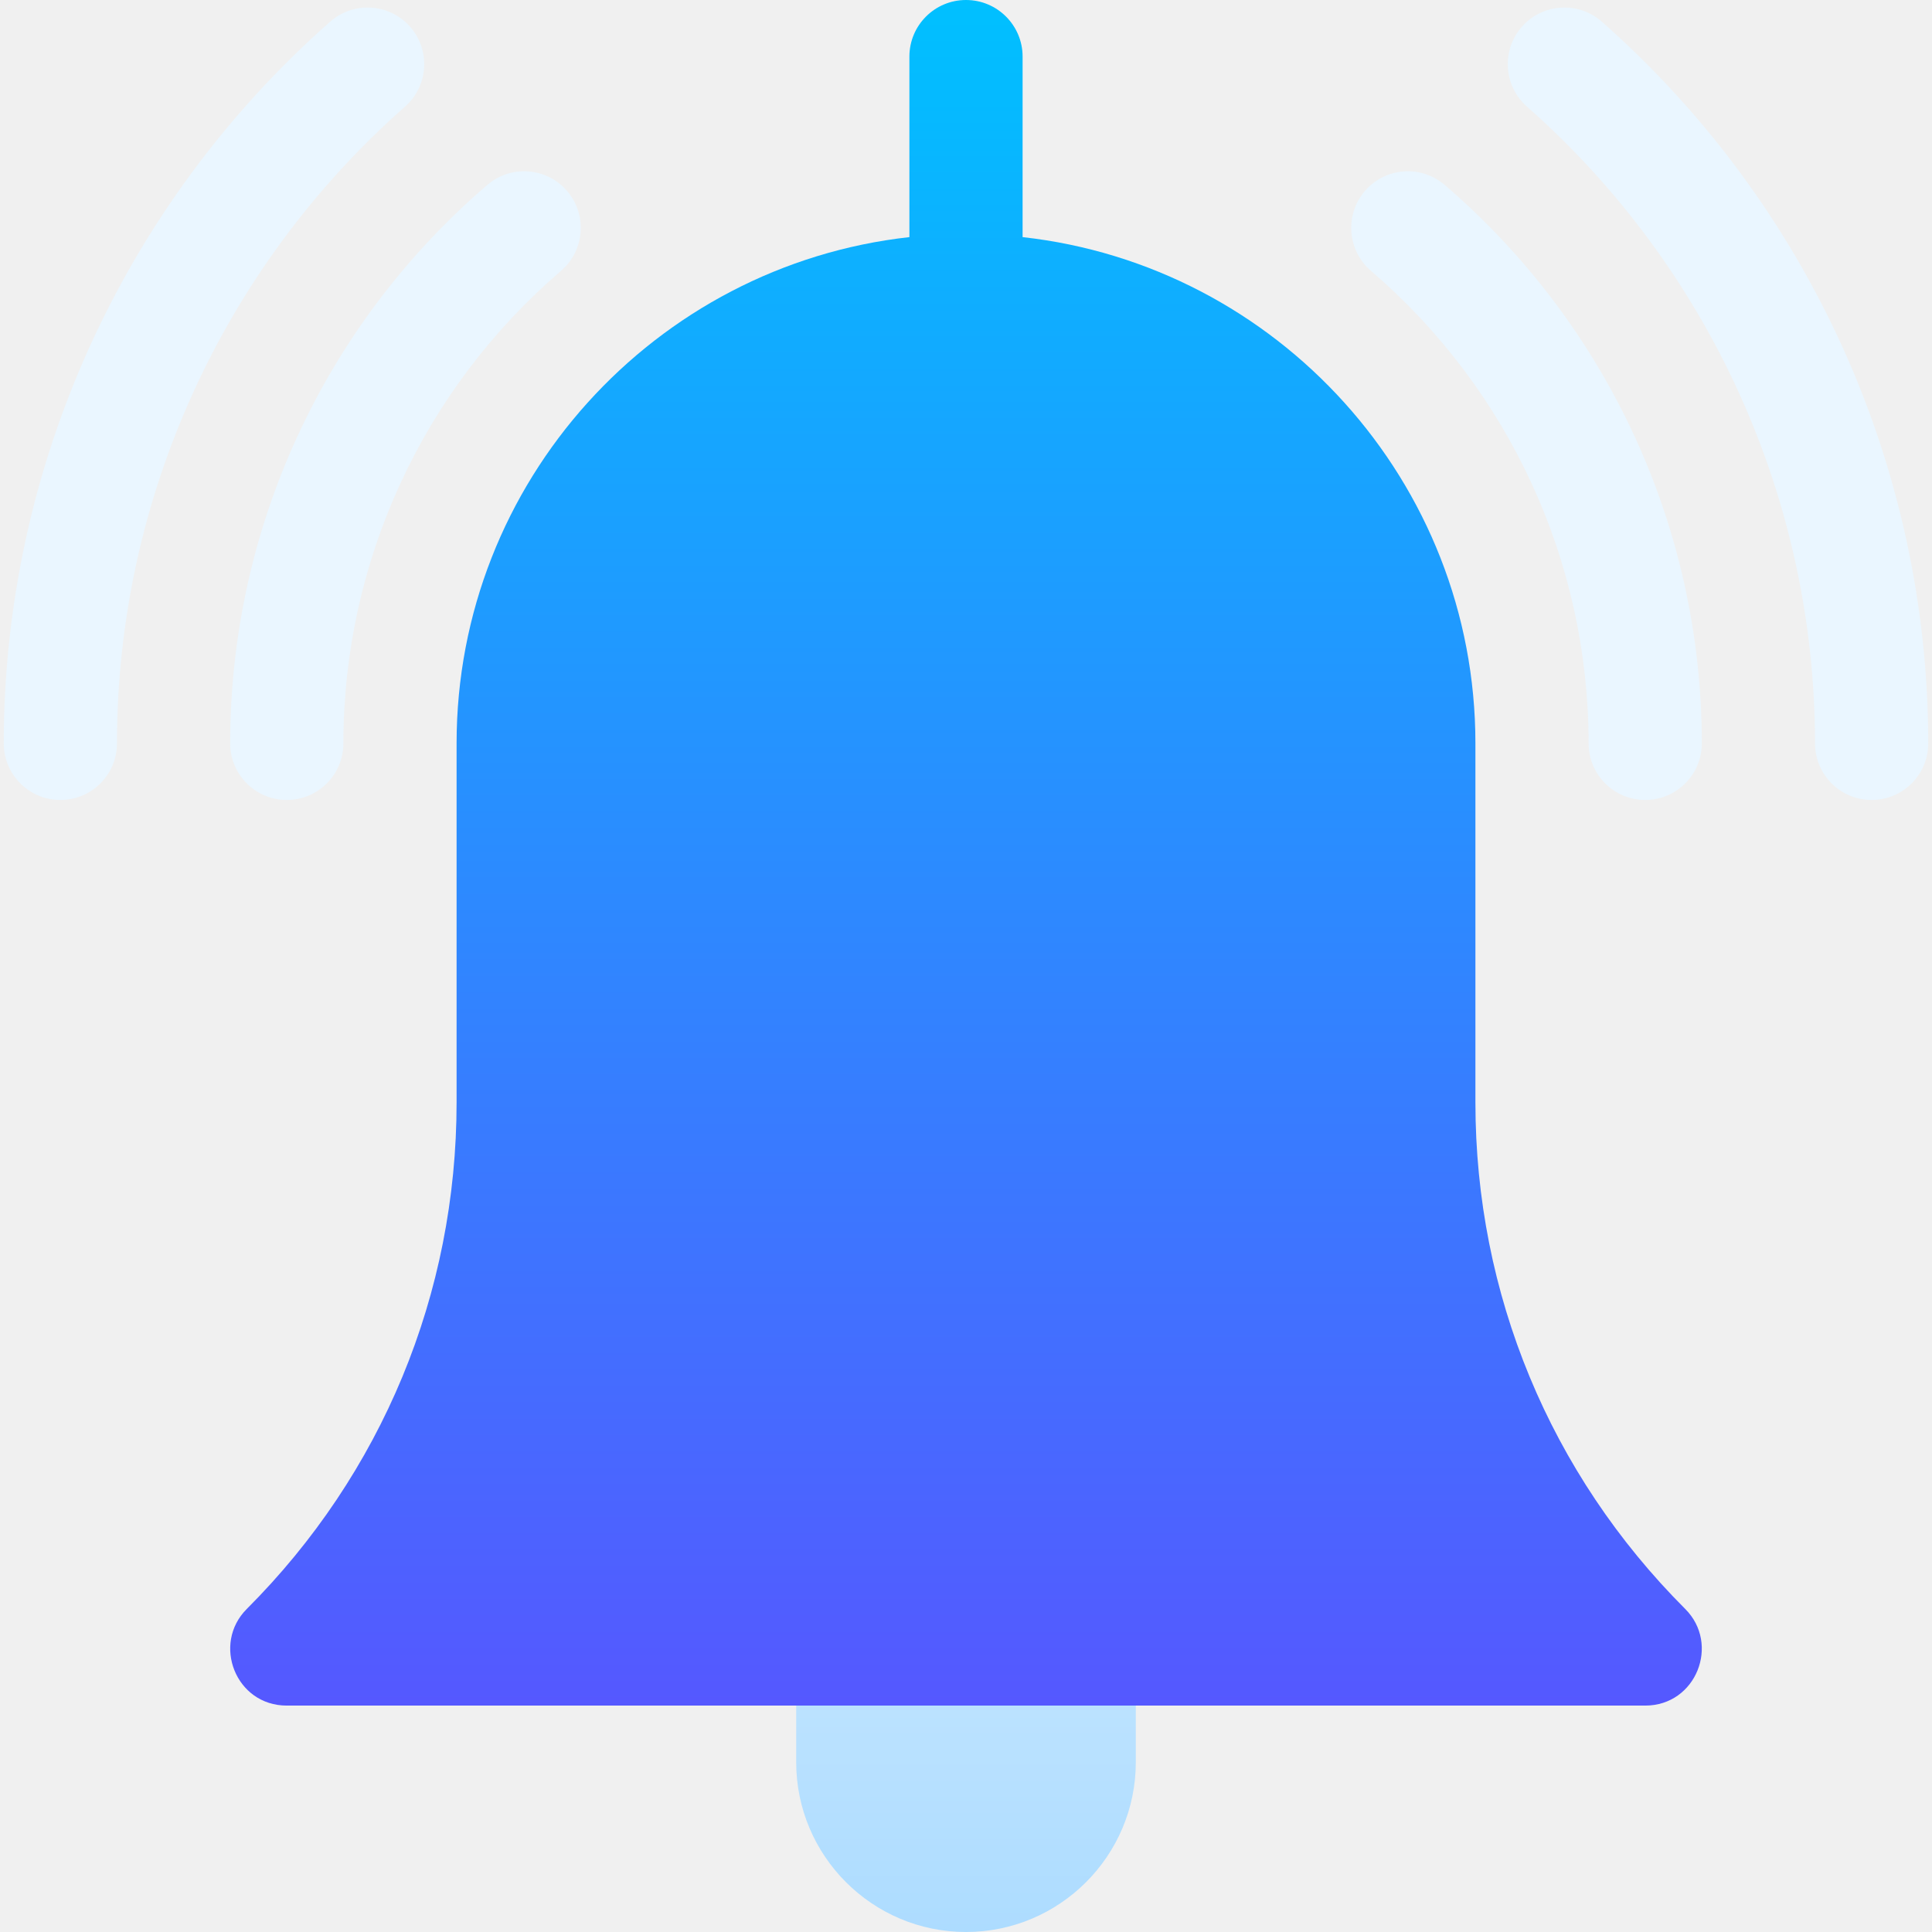
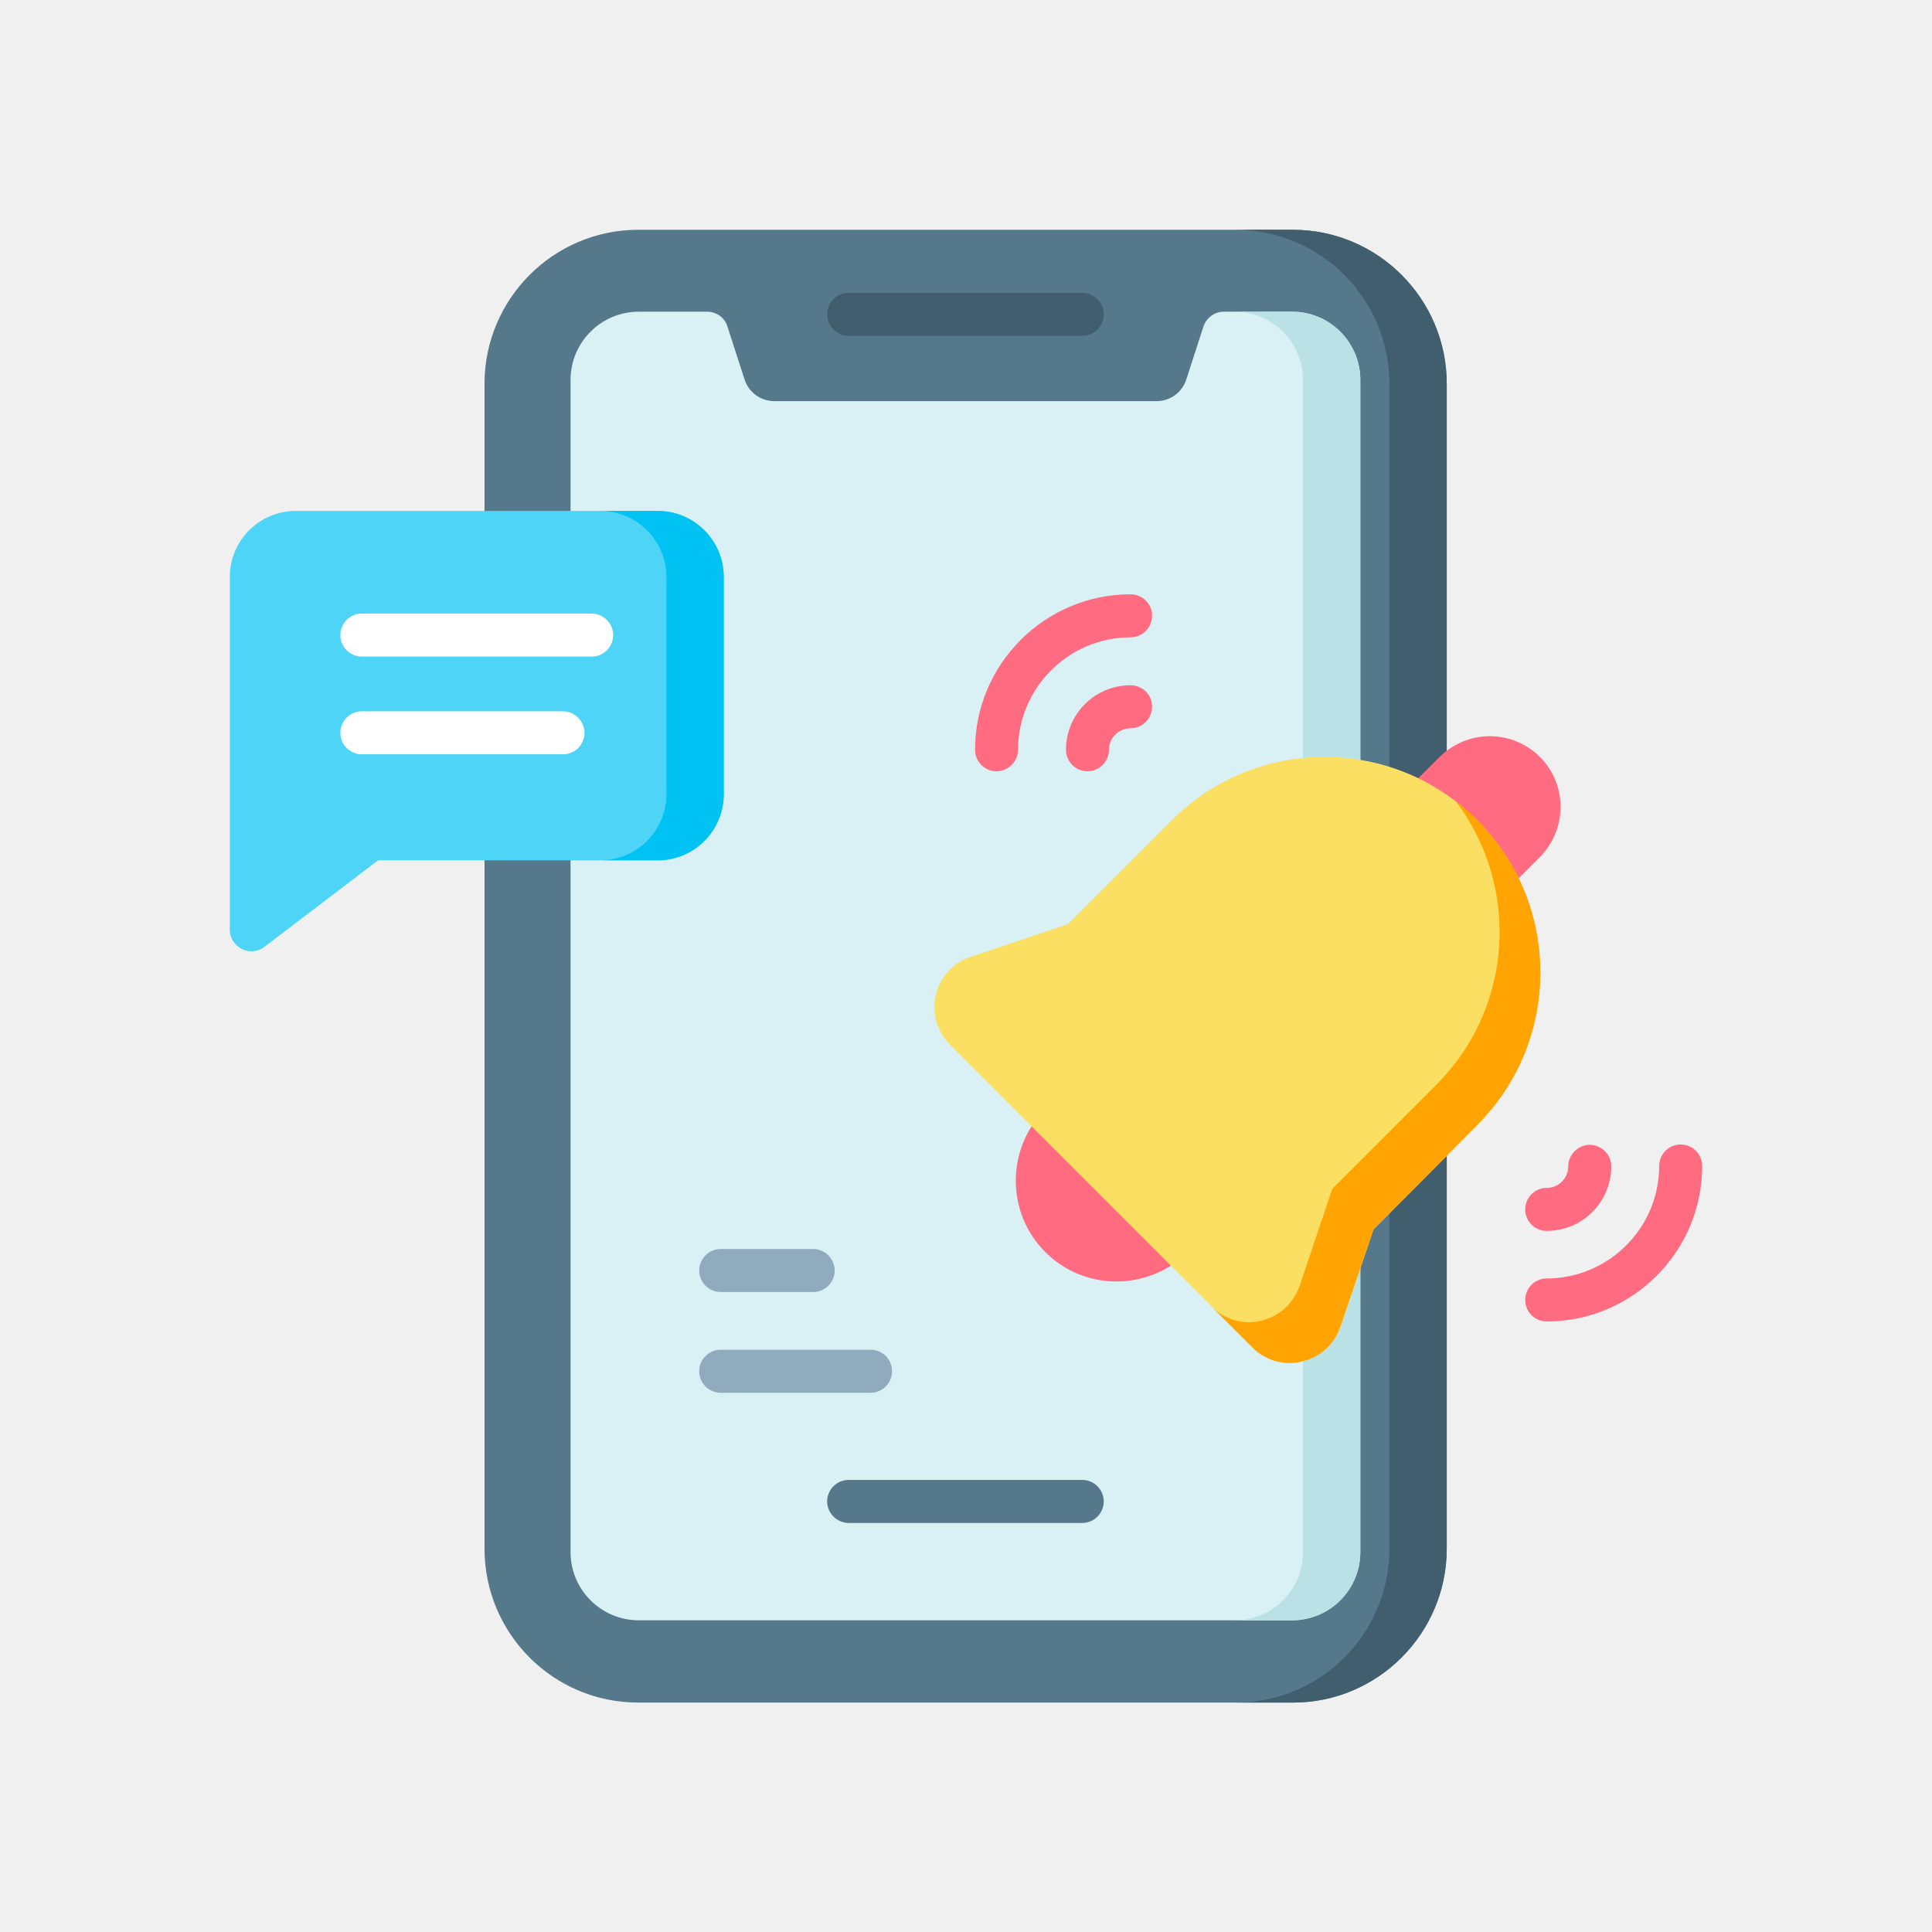
- <svg xmlns="http://www.w3.org/2000/svg" id="Capa_1" enable-background="new 0 0 512 512" height="512" viewBox="0 0 512 512" width="512">
-   <linearGradient id="SVGID_1_" gradientUnits="userSpaceOnUse" x1="256" x2="256" y1="512" y2="2">
-     <stop offset="0" stop-color="#addcff" />
-     <stop offset=".503" stop-color="#eaf6ff" />
-     <stop offset="1" stop-color="#eaf6ff" />
-   </linearGradient>
-   <linearGradient id="SVGID_2_" gradientUnits="userSpaceOnUse" x1="256.001" x2="256.001" y1="452" y2="0">
-     <stop offset="0" stop-color="#5558ff" />
-     <stop offset="1" stop-color="#00c0ff" />
-   </linearGradient>
+ <svg xmlns="http://www.w3.org/2000/svg" version="1.1" id="Layer_1" x="0px" y="0px" viewBox="0 0 512 512" style="enable-background:new 0 0 512 512;" xml:space="preserve">
+   <style type="text/css">
+ 	.st0{fill:#56788B;}
+ 	.st1{fill:#415E6F;}
+ 	.st2{fill:#D9F0F4;}
+ 	.st3{fill:#BAE1E5;}
+ 	.st4{fill:#4DD4F7;}
+ 	.st5{fill:#00C2F3;}
+ 	.st6{fill:#FFFFFF;}
+ 	.st7{fill:#FF6B81;}
+ 	.st8{fill:#FBDF63;}
+ 	.st9{fill:#FFA402;}
+ 	.st10{fill:#90ABBD;}
+ </style>
  <g>
    <g>
      <g>
-         <path d="m107.343 28.249c6.212-5.48 6.807-14.958 1.326-21.171-5.479-6.213-14.959-6.807-21.172-1.327-54.97 48.487-86.497 118.195-86.497 191.249 0 8.284 6.716 15 15 15s15-6.716 15-15c0-64.449 27.826-125.956 76.343-168.751zm317.16-22.498c-6.214-5.48-15.693-4.885-21.172 1.327-5.48 6.213-4.886 15.691 1.326 21.171 48.517 42.795 76.343 104.302 76.343 168.751 0 8.284 6.716 15 15 15s15-6.716 15-15c0-73.054-31.527-142.762-86.497-191.249zm-295.365 43.259c-43.303 37.169-68.138 91.109-68.138 147.99 0 8.284 6.716 15 15 15s15-6.716 15-15c0-48.12 21.022-93.763 57.677-125.226 6.286-5.396 7.008-14.866 1.612-21.152-5.396-6.287-14.867-7.008-21.151-1.612zm253.724 0c-6.286-5.396-15.756-4.674-21.151 1.612-5.396 6.286-4.674 15.756 1.612 21.152 36.655 31.463 57.677 77.106 57.677 125.226 0 8.284 6.716 15 15 15s15-6.716 15-15c0-56.881-24.835-110.821-68.138-147.99zm-96.862 372.99h-60c-8.284 0-15 6.716-15 15v30c0 24.813 20.187 45 45 45s45-20.187 45-45v-30c0-8.284-6.716-15-15-15z" fill="url(#SVGID_1_)" />
+         <path class="st0" d="M383.4,101.7v308.7c0,22.5-18.3,40.8-40.7,40.8H169.1c-22.5,0-40.7-18.3-40.7-40.8V101.7     c0-22.5,18.3-40.8,40.7-40.8h173.5C365.1,60.9,383.4,79.2,383.4,101.7z" />
+         <path class="st1" d="M383.4,101.7v308.7c0,22.5-18.3,40.8-40.7,40.8h-15.2c22.5,0,40.7-18.3,40.7-40.8V101.7     c0-22.5-18.3-40.8-40.7-40.8h15.2C365.1,60.9,383.4,79.2,383.4,101.7z" />
+         <path class="st2" d="M360.5,100.7v310.6c0,10-8.1,18.1-18.1,18.1H169.3c-10,0-18.1-8.1-18.1-18.1V100.7c0-10,8.1-18.1,18.1-18.1     h18.1c2.5,0,4.7,1.6,5.4,4l4.5,13.9c1.1,3.5,4.3,5.8,7.9,5.8h101.3c3.6,0,6.8-2.3,7.9-5.8l4.5-13.9c0.8-2.4,3-4,5.4-4h18.1     C352.4,82.6,360.5,90.7,360.5,100.7L360.5,100.7z" />
+         <path class="st3" d="M360.5,100.7v310.6c0,10-8.1,18.1-18.1,18.1h-15.2c10,0,18.1-8.1,18.1-18.1V100.7c0-10-8.1-18.1-18.1-18.1     h15.2C352.4,82.6,360.5,90.7,360.5,100.7L360.5,100.7z" />
+         <path class="st1" d="M286.8,77.6h-61.9c-3.2,0-5.7,2.6-5.7,5.7s2.6,5.7,5.7,5.7h61.9c3.2,0,5.7-2.6,5.7-5.7S290,77.6,286.8,77.6z     " />
+         <path class="st0" d="M286.8,392.2h-61.9c-3.2,0-5.7,2.6-5.7,5.7s2.6,5.7,5.7,5.7h61.9c3.2,0,5.7-2.6,5.7-5.7     S290,392.2,286.8,392.2z" />
+         <path class="st4" d="M191.8,152.9v57.6c0,9.6-7.8,17.5-17.5,17.5h-74.1l-30.1,22.9c-1,0.8-2.2,1.2-3.5,1.2     c-0.9,0-1.7-0.2-2.5-0.6c-1.9-1-3.2-2.9-3.2-5.1v-93.5c0-9.6,7.8-17.5,17.5-17.5h96C183.9,135.4,191.8,143.2,191.8,152.9     L191.8,152.9z" />
+         <path class="st5" d="M191.8,152.9v57.6c0,9.6-7.8,17.5-17.5,17.5h-15.2c9.6,0,17.5-7.8,17.5-17.5v-57.6c0-9.6-7.8-17.5-17.5-17.5     h15.2C183.9,135.4,191.8,143.2,191.8,152.9z" />
+         <g>
+           <path class="st6" d="M156.8,162.6H95.9c-3.2,0-5.7,2.6-5.7,5.7c0,3.2,2.6,5.7,5.7,5.7h60.9c3.2,0,5.7-2.6,5.7-5.7      C162.5,165.2,159.9,162.6,156.8,162.6z" />
+           <path class="st6" d="M149.2,188.5H95.9c-3.2,0-5.7,2.6-5.7,5.7c0,3.2,2.6,5.7,5.7,5.7h53.3c3.2,0,5.7-2.6,5.7-5.7      C154.9,191.1,152.3,188.5,149.2,188.5z" />
+         </g>
      </g>
    </g>
-     <path d="m446.604 426.392c-35.857-35.859-55.604-83.535-55.604-134.245v-95.147c0-69.369-52.594-126.676-120-134.162v-47.838c0-8.284-6.716-15-15-15s-15 6.716-15 15v47.838c-67.406 7.486-120 64.793-120 134.162v95.147c0 50.71-19.747 98.385-55.604 134.244-9.283 9.276-2.944 25.609 10.604 25.609h360c13.51 0 19.911-16.308 10.604-25.608z" fill="url(#SVGID_2_)" />
+     <g>
+       <path class="st7" d="M408.1,200.6c-3.5-3.5-8.3-5.5-13.3-5.5c-5,0-9.7,2-13.3,5.5l-8.6,8.6c-2.2,2.2-2.2,5.9,0,8.1l18.5,18.5    c1.1,1.1,2.5,1.7,4,1.7s3-0.6,4-1.7l8.6-8.6C415.4,219.8,415.4,207.9,408.1,200.6z" />
+       <path class="st7" d="M314.8,323.7L285,294c-1.1-1.1-2.5-1.7-4-1.7c-1.5,0-3,0.6-4,1.7c-10.4,10.4-10.4,27.4,0,37.8    c5.1,5.1,11.8,7.8,18.9,7.8c7.1,0,13.9-2.8,18.9-7.8C317,329.6,317,326,314.8,323.7L314.8,323.7z" />
+       <path class="st8" d="M345.1,360.8c-1.1,0.3-2.2,0.4-3.2,0.4c-3.7,0-7.2-1.4-9.9-4.1l-10.8-10.8l-69.4-69.4    c-3.5-3.5-4.9-8.4-3.8-13.2c1.1-4.8,4.6-8.6,9.2-10.1l25.8-8.7l27.5-27.5c10.8-10.8,25.2-16.8,40.5-16.8    c12.7,0,24.8,4.1,34.7,11.7c2,1.5,3.9,3.2,5.7,5c10.8,10.8,16.8,25.2,16.8,40.5c0,15.3-6,29.7-16.8,40.5L364,325.8l-8.7,25.8    c0,0,0,0,0,0C353.6,356.3,349.8,359.7,345.1,360.8L345.1,360.8z" />
+       <path class="st9" d="M355.2,351.6c-1.6,4.7-5.4,8.1-10.2,9.2c-1.1,0.3-2.2,0.4-3.2,0.4c-3.7,0-7.2-1.4-9.9-4.1l-10.7-10.7    c2.7,2.6,6.2,4,9.8,4c1.1,0,2.2-0.1,3.2-0.4c4.8-1.1,8.6-4.6,10.2-9.2c0,0,0,0,0,0l8.7-25.8l27.5-27.5    c10.8-10.8,16.8-25.2,16.8-40.5c0-12.7-4.1-24.8-11.7-34.8c2,1.5,3.9,3.2,5.7,5c10.8,10.8,16.8,25.2,16.8,40.5    c0,15.3-6,29.7-16.8,40.5L364,325.8L355.2,351.6C355.2,351.6,355.2,351.6,355.2,351.6L355.2,351.6z" />
+     </g>
+     <g>
+       <path class="st7" d="M299.6,181.6c-9.5,0-17.1,7.7-17.1,17.1c0,3.2,2.6,5.7,5.7,5.7s5.7-2.6,5.7-5.7c0-3.2,2.6-5.7,5.7-5.7    c3.2,0,5.7-2.6,5.7-5.7C305.4,184.2,302.8,181.6,299.6,181.6z" />
+       <path class="st7" d="M299.6,157.5c-22.7,0-41.2,18.5-41.2,41.2c0,3.2,2.6,5.7,5.7,5.7s5.7-2.6,5.7-5.7c0-16.4,13.4-29.8,29.8-29.8    c3.2,0,5.7-2.6,5.7-5.7C305.4,160.1,302.8,157.5,299.6,157.5z" />
+       <path class="st7" d="M409.9,326.2c9.5,0,17.1-7.7,17.1-17.1c0-3.2-2.6-5.7-5.7-5.7s-5.7,2.6-5.7,5.7c0,3.2-2.6,5.7-5.7,5.7    c-3.2,0-5.7,2.6-5.7,5.7S406.7,326.2,409.9,326.2z" />
+       <path class="st7" d="M445.4,303.3c-3.2,0-5.7,2.6-5.7,5.7c0,16.4-13.4,29.8-29.8,29.8c-3.2,0-5.7,2.6-5.7,5.7    c0,3.2,2.6,5.7,5.7,5.7c22.7,0,41.2-18.5,41.2-41.2C451.1,305.9,448.6,303.3,445.4,303.3z" />
+     </g>
+     <g>
+       <path class="st10" d="M191,342.4h24.5c3.2,0,5.7-2.6,5.7-5.7s-2.6-5.7-5.7-5.7H191c-3.2,0-5.7,2.6-5.7,5.7S187.8,342.4,191,342.4z    " />
+       <path class="st10" d="M230.7,357.7H191c-3.2,0-5.7,2.6-5.7,5.7c0,3.2,2.6,5.7,5.7,5.7h39.7c3.2,0,5.7-2.6,5.7-5.7    C236.4,360.2,233.9,357.7,230.7,357.7L230.7,357.7z" />
+     </g>
  </g>
</svg>
